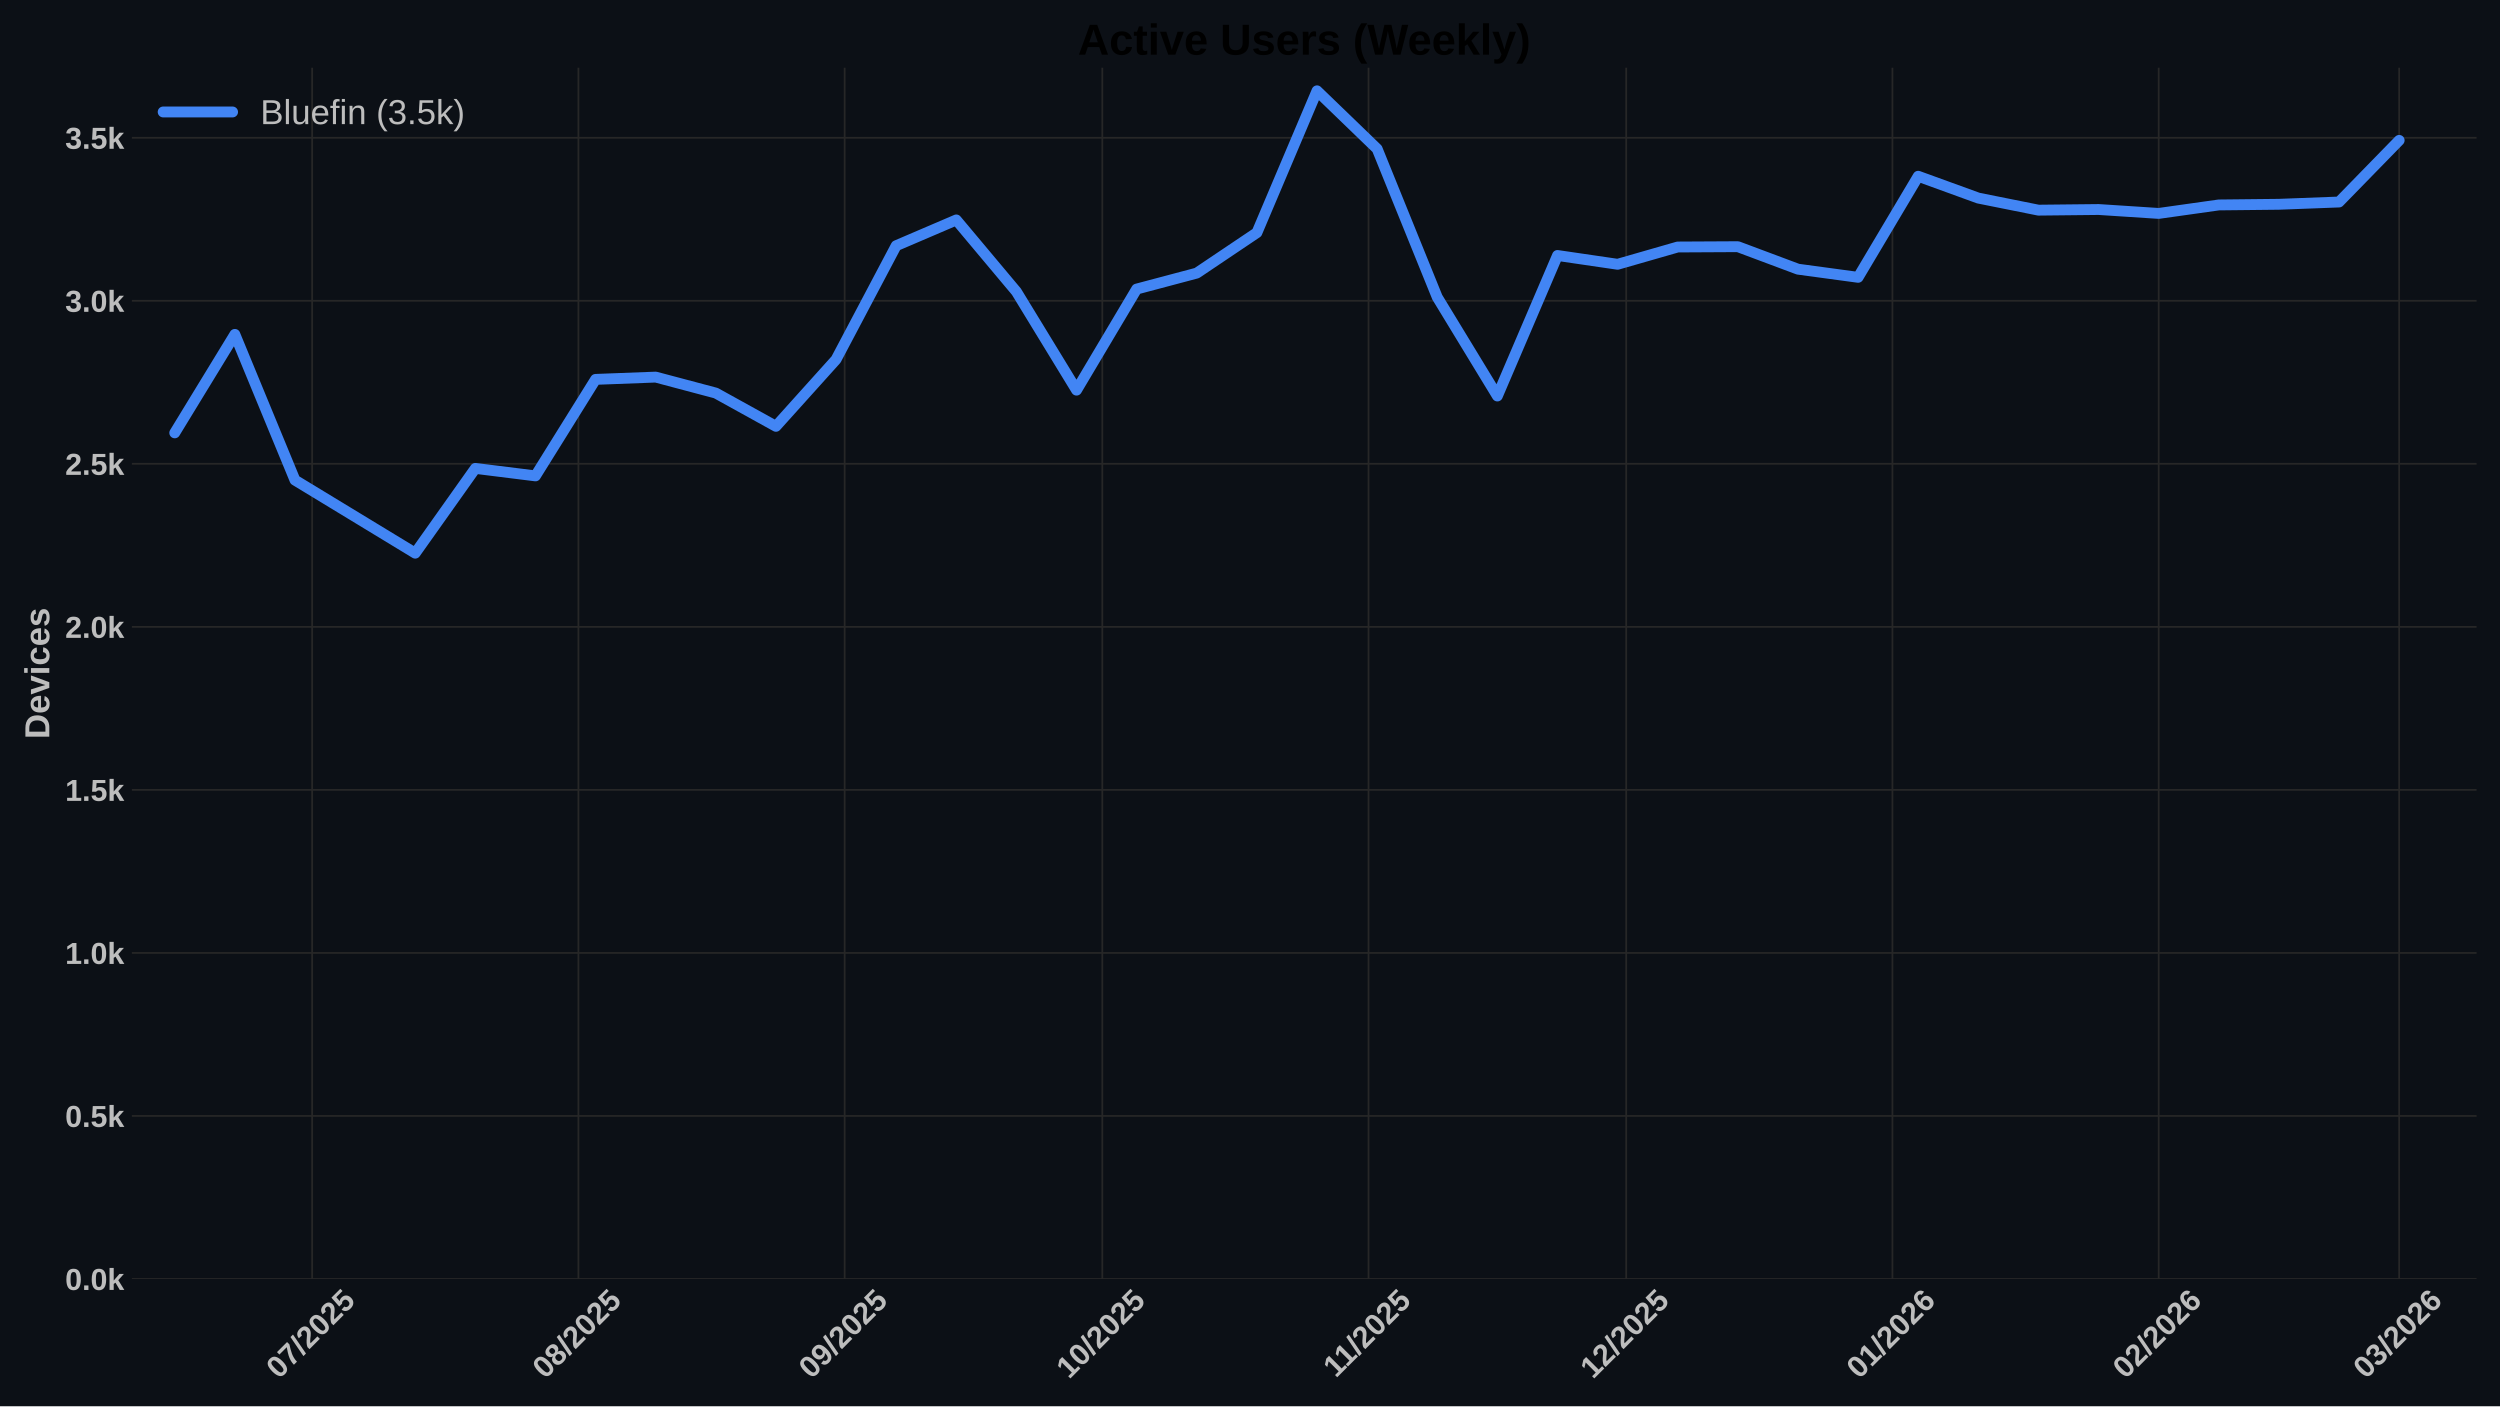
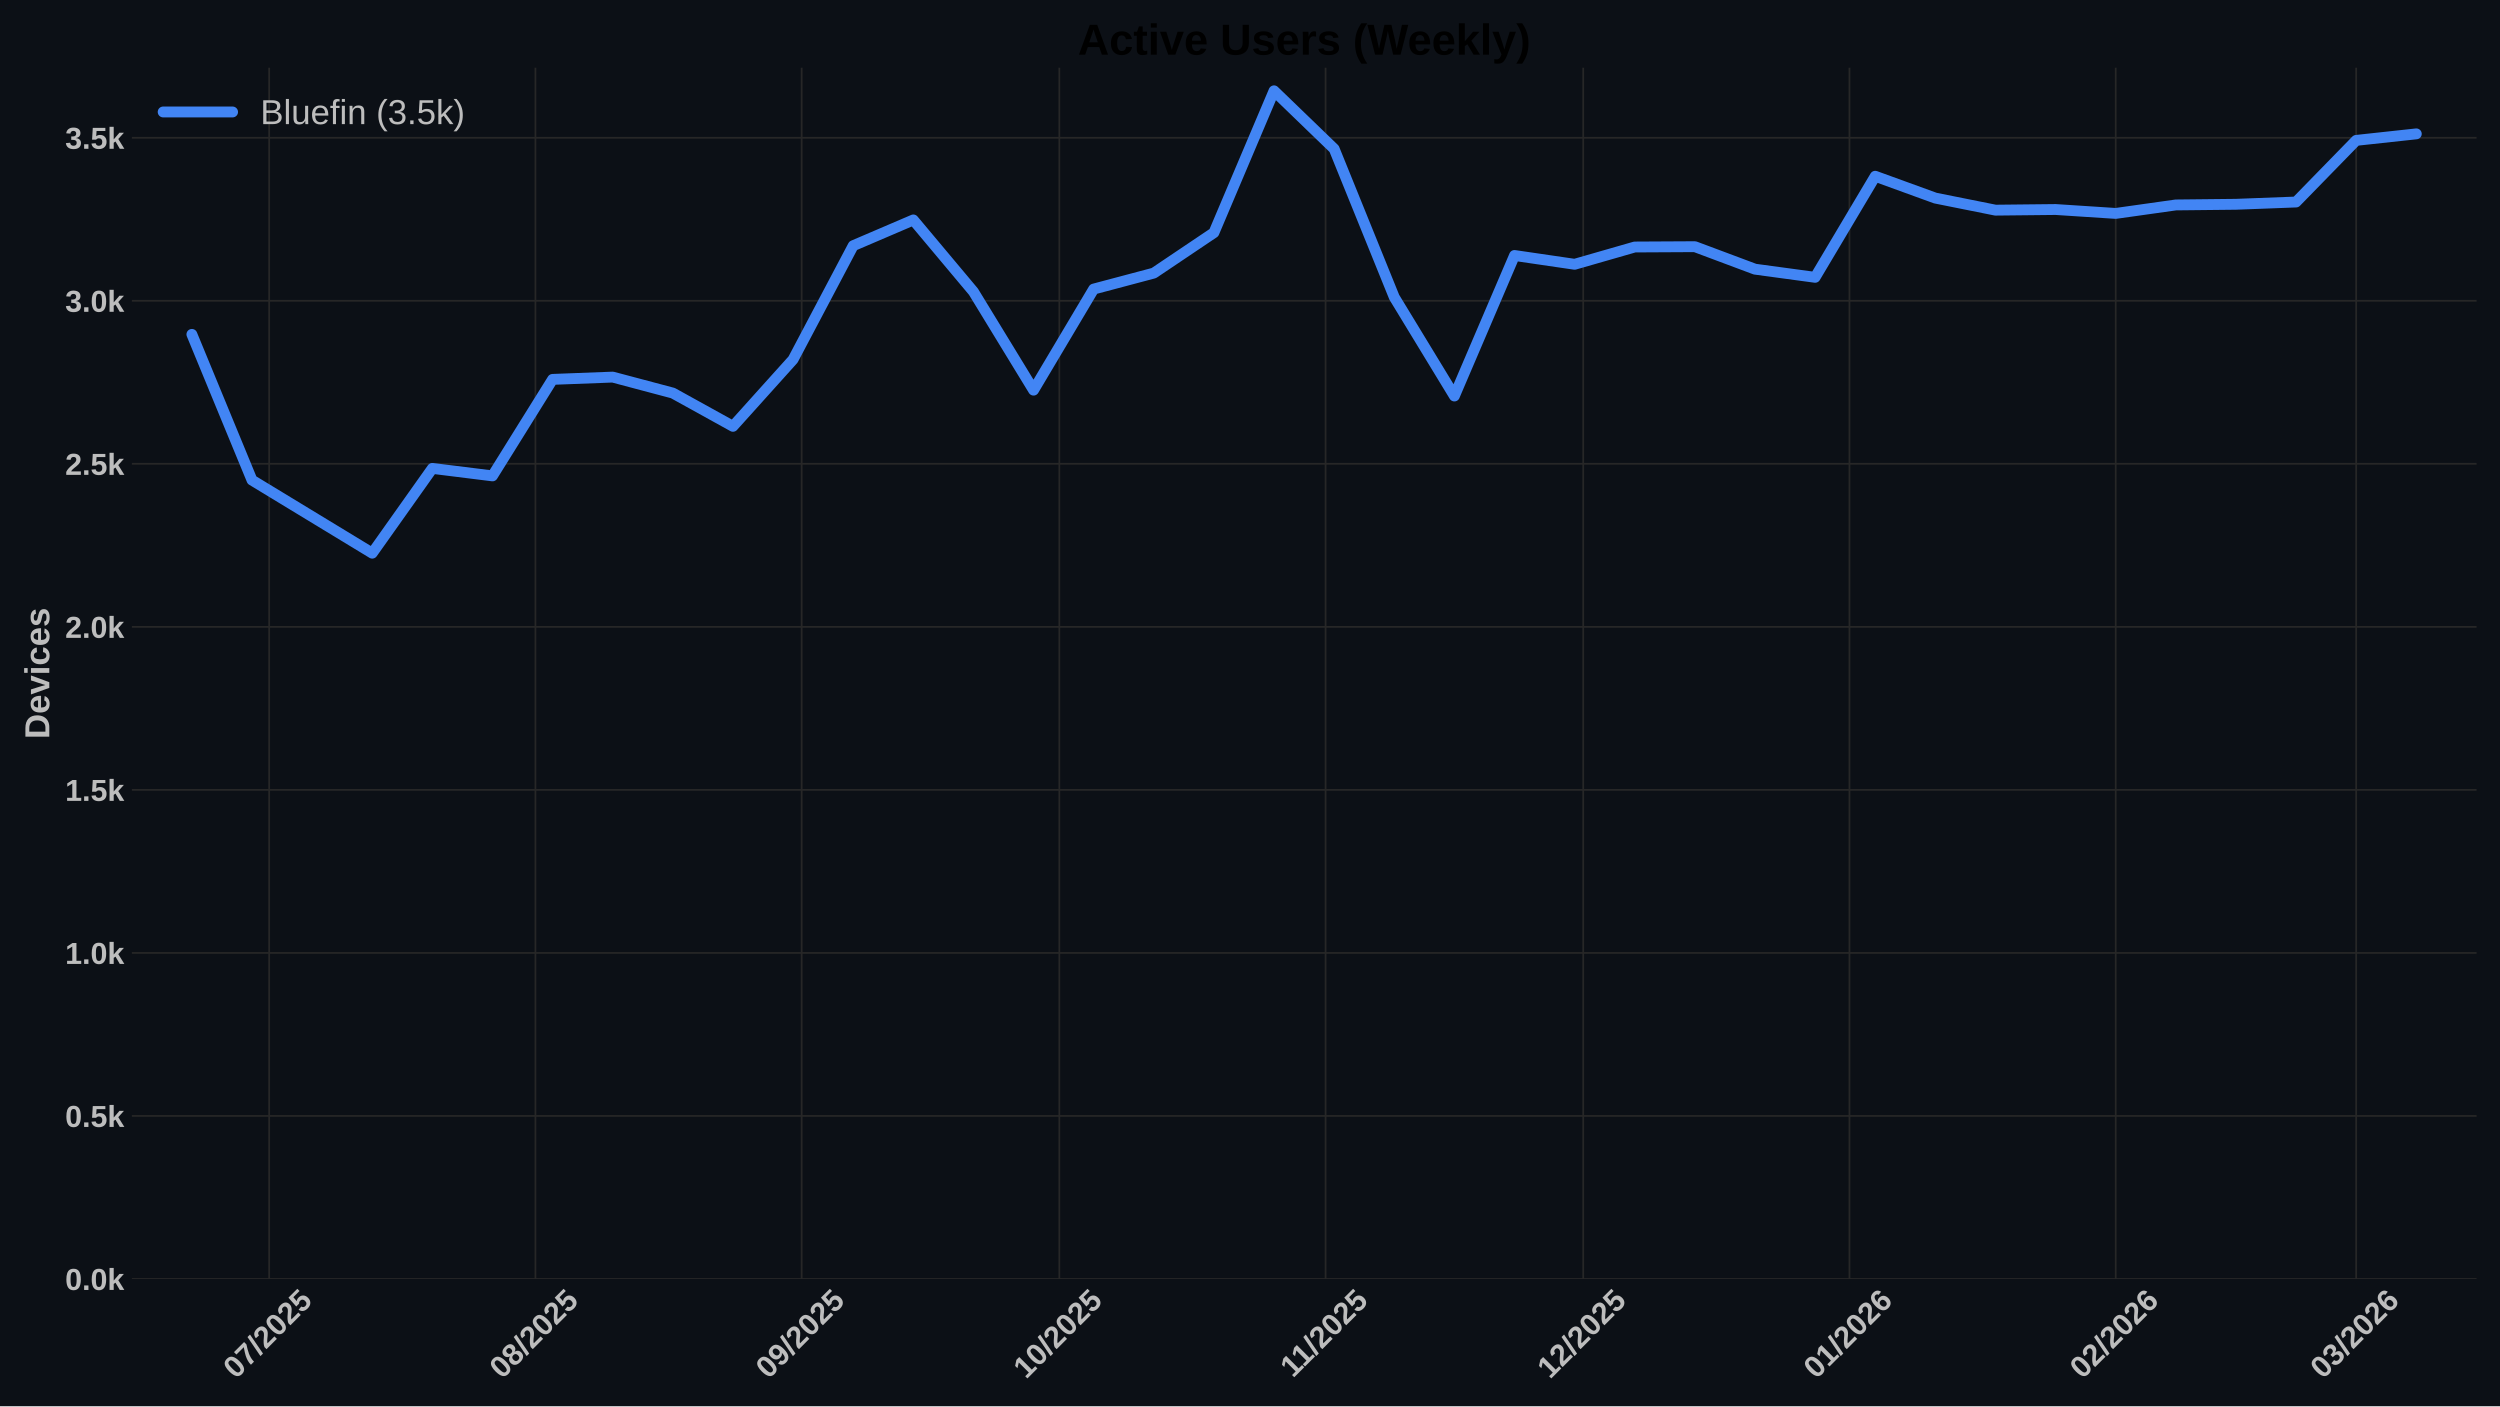
<svg xmlns="http://www.w3.org/2000/svg" xmlns:xlink="http://www.w3.org/1999/xlink" width="1152pt" height="648pt" viewBox="0 0 1152 648" version="1.1">
  <defs>
    <style type="text/css">*{stroke-linejoin: round; stroke-linecap: butt}</style>
  </defs>
  <g id="figure_1">
    <g id="patch_1">
      <path d="M 0 648  L 1152 648  L 1152 0  L 0 0  z " style="fill: #0c1016" />
    </g>
    <g id="axes_1">
      <g id="patch_2">
        <path d="M 60.78 589.343  L 1141.2 589.343  L 1141.2 31.2  L 60.78 31.2  z " style="fill: #0c1016" />
      </g>
      <g id="matplotlib.axis_1">
        <g id="xtick_1">
          <g id="line2d_1">
-             <path d="M 143.844 589.343  L 143.844 31.2  " clip-path="url(#pdfd3719b84)" style="fill: none; stroke: #272727; stroke-width: 0.8; stroke-linecap: round" />
+             <path d="M 124.038 589.343  L 124.038 31.2  " clip-path="url(#p59b6916ab7)" style="fill: none; stroke: #272727; stroke-width: 0.8; stroke-linecap: round" />
          </g>
          <g id="line2d_2" />
          <g id="text_1">
-             <g style="fill: #bdbdbd" transform="translate(128.5134 635.7977) rotate(-45) scale(0.14 -0.14)">
+             <g style="fill: #bdbdbd" transform="translate(108.7074 635.7977) rotate(-45) scale(0.14 -0.14)">
              <defs>
                <path id="LiberationSans-Bold-30" d="M 3297 2203  Q 3297 1088 2914 512  Q 2531 -63 1766 -63  Q 253 -63 253 2203  Q 253 2994 418 3494  Q 584 3994 915 4231  Q 1247 4469 1791 4469  Q 2572 4469 2934 3903  Q 3297 3338 3297 2203  z M 2416 2203  Q 2416 2813 2356 3150  Q 2297 3488 2165 3634  Q 2034 3781 1784 3781  Q 1519 3781 1383 3632  Q 1247 3484 1189 3148  Q 1131 2813 1131 2203  Q 1131 1600 1192 1261  Q 1253 922 1386 775  Q 1519 628 1772 628  Q 2022 628 2158 783  Q 2294 938 2355 1278  Q 2416 1619 2416 2203  z " transform="scale(0.015625)" />
                <path id="LiberationSans-Bold-37" d="M 3278 3706  Q 2981 3238 2717 2797  Q 2453 2356 2256 1911  Q 2059 1466 1945 995  Q 1831 525 1831 0  L 916 0  Q 916 550 1059 1064  Q 1203 1578 1475 2111  Q 1747 2644 2463 3681  L 275 3681  L 275 4403  L 3278 4403  L 3278 3706  z " transform="scale(0.015625)" />
                <path id="LiberationSans-Bold-2f" d="M 63 -128  L 972 4638  L 1716 4638  L 822 -128  L 63 -128  z " transform="scale(0.015625)" />
                <path id="LiberationSans-Bold-32" d="M 222 0  L 222 609  Q 394 988 711 1347  Q 1028 1706 1509 2097  Q 1972 2472 2158 2715  Q 2344 2959 2344 3194  Q 2344 3769 1766 3769  Q 1484 3769 1336 3617  Q 1188 3466 1144 3163  L 259 3213  Q 334 3825 717 4147  Q 1100 4469 1759 4469  Q 2472 4469 2853 4144  Q 3234 3819 3234 3231  Q 3234 2922 3112 2672  Q 2991 2422 2800 2211  Q 2609 2000 2376 1815  Q 2144 1631 1925 1456  Q 1706 1281 1526 1103  Q 1347 925 1259 722  L 3303 722  L 3303 0  L 222 0  z " transform="scale(0.015625)" />
                <path id="LiberationSans-Bold-35" d="M 3381 1466  Q 3381 766 2945 351  Q 2509 -63 1750 -63  Q 1088 -63 689 235  Q 291 534 197 1100  L 1075 1172  Q 1144 891 1319 762  Q 1494 634 1759 634  Q 2088 634 2283 843  Q 2478 1053 2478 1447  Q 2478 1794 2293 2001  Q 2109 2209 1778 2209  Q 1413 2209 1181 1925  L 325 1925  L 478 4403  L 3125 4403  L 3125 3750  L 1275 3750  L 1203 2638  Q 1522 2919 2000 2919  Q 2628 2919 3004 2528  Q 3381 2138 3381 1466  z " transform="scale(0.015625)" />
              </defs>
              <use xlink:href="#LiberationSans-Bold-30" />
              <use xlink:href="#LiberationSans-Bold-37" transform="translate(55.61523 0)" />
              <use xlink:href="#LiberationSans-Bold-2f" transform="translate(111.2305 0)" />
              <use xlink:href="#LiberationSans-Bold-32" transform="translate(139.0137 0)" />
              <use xlink:href="#LiberationSans-Bold-30" transform="translate(194.6289 0)" />
              <use xlink:href="#LiberationSans-Bold-32" transform="translate(250.2441 0)" />
              <use xlink:href="#LiberationSans-Bold-35" transform="translate(305.8594 0)" />
            </g>
          </g>
        </g>
        <g id="xtick_2">
          <g id="line2d_3">
-             <path d="M 266.529 589.343  L 266.529 31.2  " clip-path="url(#pdfd3719b84)" style="fill: none; stroke: #272727; stroke-width: 0.8; stroke-linecap: round" />
+             <path d="M 246.723 589.343  L 246.723 31.2  " clip-path="url(#p59b6916ab7)" style="fill: none; stroke: #272727; stroke-width: 0.8; stroke-linecap: round" />
          </g>
          <g id="line2d_4" />
          <g id="text_2">
-             <g style="fill: #bdbdbd" transform="translate(251.1984 635.7977) rotate(-45) scale(0.14 -0.14)">
+             <g style="fill: #bdbdbd" transform="translate(231.3924 635.7977) rotate(-45) scale(0.14 -0.14)">
              <defs>
                <path id="LiberationSans-Bold-38" d="M 3363 1241  Q 3363 622 2953 279  Q 2544 -63 1784 -63  Q 1031 -63 617 278  Q 203 619 203 1234  Q 203 1656 447 1945  Q 691 2234 1100 2303  L 1100 2316  Q 744 2394 525 2669  Q 306 2944 306 3303  Q 306 3844 689 4156  Q 1072 4469 1772 4469  Q 2488 4469 2870 4164  Q 3253 3859 3253 3297  Q 3253 2938 3036 2666  Q 2819 2394 2453 2322  L 2453 2309  Q 2878 2241 3120 1961  Q 3363 1681 3363 1241  z M 2350 3250  Q 2350 3563 2206 3708  Q 2063 3853 1772 3853  Q 1203 3853 1203 3250  Q 1203 2619 1778 2619  Q 2066 2619 2208 2766  Q 2350 2913 2350 3250  z M 2453 1313  Q 2453 2003 1766 2003  Q 1447 2003 1276 1822  Q 1106 1641 1106 1300  Q 1106 913 1275 734  Q 1444 556 1791 556  Q 2131 556 2292 734  Q 2453 913 2453 1313  z " transform="scale(0.015625)" />
              </defs>
              <use xlink:href="#LiberationSans-Bold-30" />
              <use xlink:href="#LiberationSans-Bold-38" transform="translate(55.61523 0)" />
              <use xlink:href="#LiberationSans-Bold-2f" transform="translate(111.2305 0)" />
              <use xlink:href="#LiberationSans-Bold-32" transform="translate(139.0137 0)" />
              <use xlink:href="#LiberationSans-Bold-30" transform="translate(194.6289 0)" />
              <use xlink:href="#LiberationSans-Bold-32" transform="translate(250.2441 0)" />
              <use xlink:href="#LiberationSans-Bold-35" transform="translate(305.8594 0)" />
            </g>
          </g>
        </g>
        <g id="xtick_3">
          <g id="line2d_5">
-             <path d="M 389.214 589.343  L 389.214 31.2  " clip-path="url(#pdfd3719b84)" style="fill: none; stroke: #272727; stroke-width: 0.8; stroke-linecap: round" />
+             <path d="M 369.408 589.343  L 369.408 31.2  " clip-path="url(#p59b6916ab7)" style="fill: none; stroke: #272727; stroke-width: 0.8; stroke-linecap: round" />
          </g>
          <g id="line2d_6" />
          <g id="text_3">
-             <g style="fill: #bdbdbd" transform="translate(373.8835 635.7977) rotate(-45) scale(0.14 -0.14)">
+             <g style="fill: #bdbdbd" transform="translate(354.0775 635.7977) rotate(-45) scale(0.14 -0.14)">
              <defs>
                <path id="LiberationSans-Bold-39" d="M 3322 2272  Q 3322 1100 2894 518  Q 2466 -63 1678 -63  Q 1097 -63 767 185  Q 438 434 300 972  L 1125 1088  Q 1247 628 1688 628  Q 2056 628 2254 981  Q 2453 1334 2459 2028  Q 2341 1794 2070 1661  Q 1800 1528 1488 1528  Q 906 1528 564 1923  Q 222 2319 222 2994  Q 222 3688 623 4078  Q 1025 4469 1759 4469  Q 2550 4469 2936 3920  Q 3322 3372 3322 2272  z M 2394 2888  Q 2394 3297 2214 3539  Q 2034 3781 1738 3781  Q 1447 3781 1280 3570  Q 1113 3359 1113 2988  Q 1113 2622 1278 2401  Q 1444 2181 1741 2181  Q 2022 2181 2208 2373  Q 2394 2566 2394 2888  z " transform="scale(0.015625)" />
              </defs>
              <use xlink:href="#LiberationSans-Bold-30" />
              <use xlink:href="#LiberationSans-Bold-39" transform="translate(55.61523 0)" />
              <use xlink:href="#LiberationSans-Bold-2f" transform="translate(111.2305 0)" />
              <use xlink:href="#LiberationSans-Bold-32" transform="translate(139.0137 0)" />
              <use xlink:href="#LiberationSans-Bold-30" transform="translate(194.6289 0)" />
              <use xlink:href="#LiberationSans-Bold-32" transform="translate(250.2441 0)" />
              <use xlink:href="#LiberationSans-Bold-35" transform="translate(305.8594 0)" />
            </g>
          </g>
        </g>
        <g id="xtick_4">
          <g id="line2d_7">
-             <path d="M 507.941 589.343  L 507.941 31.2  " clip-path="url(#pdfd3719b84)" style="fill: none; stroke: #272727; stroke-width: 0.8; stroke-linecap: round" />
+             <path d="M 488.135 589.343  L 488.135 31.2  " clip-path="url(#p59b6916ab7)" style="fill: none; stroke: #272727; stroke-width: 0.8; stroke-linecap: round" />
          </g>
          <g id="line2d_8" />
          <g id="text_4">
-             <g style="fill: #bdbdbd" transform="translate(492.611 635.7977) rotate(-45) scale(0.14 -0.14)">
+             <g style="fill: #bdbdbd" transform="translate(472.805 635.7977) rotate(-45) scale(0.14 -0.14)">
              <defs>
                <path id="LiberationSans-Bold-31" d="M 403 0  L 403 653  L 1494 653  L 1494 3656  L 438 2997  L 438 3688  L 1541 4403  L 2372 4403  L 2372 653  L 3381 653  L 3381 0  L 403 0  z " transform="scale(0.015625)" />
              </defs>
              <use xlink:href="#LiberationSans-Bold-31" />
              <use xlink:href="#LiberationSans-Bold-30" transform="translate(55.61523 0)" />
              <use xlink:href="#LiberationSans-Bold-2f" transform="translate(111.2305 0)" />
              <use xlink:href="#LiberationSans-Bold-32" transform="translate(139.0137 0)" />
              <use xlink:href="#LiberationSans-Bold-30" transform="translate(194.6289 0)" />
              <use xlink:href="#LiberationSans-Bold-32" transform="translate(250.2441 0)" />
              <use xlink:href="#LiberationSans-Bold-35" transform="translate(305.8594 0)" />
            </g>
          </g>
        </g>
        <g id="xtick_5">
          <g id="line2d_9">
-             <path d="M 630.626 589.343  L 630.626 31.2  " clip-path="url(#pdfd3719b84)" style="fill: none; stroke: #272727; stroke-width: 0.8; stroke-linecap: round" />
+             <path d="M 610.82 589.343  L 610.82 31.2  " clip-path="url(#p59b6916ab7)" style="fill: none; stroke: #272727; stroke-width: 0.8; stroke-linecap: round" />
          </g>
          <g id="line2d_10" />
          <g id="text_5">
-             <g style="fill: #bdbdbd" transform="translate(615.5683 635.2532) rotate(-45) scale(0.14 -0.14)">
+             <g style="fill: #bdbdbd" transform="translate(595.7622 635.2532) rotate(-45) scale(0.14 -0.14)">
              <use xlink:href="#LiberationSans-Bold-31" />
              <use xlink:href="#LiberationSans-Bold-31" transform="translate(50.11523 0)" />
              <use xlink:href="#LiberationSans-Bold-2f" transform="translate(105.7305 0)" />
              <use xlink:href="#LiberationSans-Bold-32" transform="translate(133.5137 0)" />
              <use xlink:href="#LiberationSans-Bold-30" transform="translate(189.1289 0)" />
              <use xlink:href="#LiberationSans-Bold-32" transform="translate(244.7441 0)" />
              <use xlink:href="#LiberationSans-Bold-35" transform="translate(300.3594 0)" />
            </g>
          </g>
        </g>
        <g id="xtick_6">
          <g id="line2d_11">
-             <path d="M 749.354 589.343  L 749.354 31.2  " clip-path="url(#pdfd3719b84)" style="fill: none; stroke: #272727; stroke-width: 0.8; stroke-linecap: round" />
+             <path d="M 729.548 589.343  L 729.548 31.2  " clip-path="url(#p59b6916ab7)" style="fill: none; stroke: #272727; stroke-width: 0.8; stroke-linecap: round" />
          </g>
          <g id="line2d_12" />
          <g id="text_6">
-             <g style="fill: #bdbdbd" transform="translate(734.0235 635.7977) rotate(-45) scale(0.14 -0.14)">
+             <g style="fill: #bdbdbd" transform="translate(714.2175 635.7977) rotate(-45) scale(0.14 -0.14)">
              <use xlink:href="#LiberationSans-Bold-31" />
              <use xlink:href="#LiberationSans-Bold-32" transform="translate(55.61523 0)" />
              <use xlink:href="#LiberationSans-Bold-2f" transform="translate(111.2305 0)" />
              <use xlink:href="#LiberationSans-Bold-32" transform="translate(139.0137 0)" />
              <use xlink:href="#LiberationSans-Bold-30" transform="translate(194.6289 0)" />
              <use xlink:href="#LiberationSans-Bold-32" transform="translate(250.2441 0)" />
              <use xlink:href="#LiberationSans-Bold-35" transform="translate(305.8594 0)" />
            </g>
          </g>
        </g>
        <g id="xtick_7">
          <g id="line2d_13">
-             <path d="M 872.039 589.343  L 872.039 31.2  " clip-path="url(#pdfd3719b84)" style="fill: none; stroke: #272727; stroke-width: 0.8; stroke-linecap: round" />
+             <path d="M 852.233 589.343  L 852.233 31.2  " clip-path="url(#p59b6916ab7)" style="fill: none; stroke: #272727; stroke-width: 0.8; stroke-linecap: round" />
          </g>
          <g id="line2d_14" />
          <g id="text_7">
-             <g style="fill: #bdbdbd" transform="translate(856.7085 635.7977) rotate(-45) scale(0.14 -0.14)">
+             <g style="fill: #bdbdbd" transform="translate(836.9025 635.7977) rotate(-45) scale(0.14 -0.14)">
              <defs>
                <path id="LiberationSans-Bold-36" d="M 3328 1441  Q 3328 738 2934 337  Q 2541 -63 1847 -63  Q 1069 -63 651 482  Q 234 1028 234 2100  Q 234 3278 657 3873  Q 1081 4469 1869 4469  Q 2428 4469 2751 4222  Q 3075 3975 3209 3456  L 2381 3341  Q 2263 3775 1850 3775  Q 1497 3775 1295 3422  Q 1094 3069 1094 2350  Q 1234 2584 1484 2709  Q 1734 2834 2050 2834  Q 2641 2834 2984 2459  Q 3328 2084 3328 1441  z M 2447 1416  Q 2447 1791 2273 1989  Q 2100 2188 1797 2188  Q 1506 2188 1331 2002  Q 1156 1816 1156 1509  Q 1156 1125 1339 873  Q 1522 622 1819 622  Q 2116 622 2281 833  Q 2447 1044 2447 1416  z " transform="scale(0.015625)" />
              </defs>
              <use xlink:href="#LiberationSans-Bold-30" />
              <use xlink:href="#LiberationSans-Bold-31" transform="translate(55.61523 0)" />
              <use xlink:href="#LiberationSans-Bold-2f" transform="translate(111.2305 0)" />
              <use xlink:href="#LiberationSans-Bold-32" transform="translate(139.0137 0)" />
              <use xlink:href="#LiberationSans-Bold-30" transform="translate(194.6289 0)" />
              <use xlink:href="#LiberationSans-Bold-32" transform="translate(250.2441 0)" />
              <use xlink:href="#LiberationSans-Bold-36" transform="translate(305.8594 0)" />
            </g>
          </g>
        </g>
        <g id="xtick_8">
          <g id="line2d_15">
-             <path d="M 994.724 589.343  L 994.724 31.2  " clip-path="url(#pdfd3719b84)" style="fill: none; stroke: #272727; stroke-width: 0.8; stroke-linecap: round" />
+             <path d="M 974.918 589.343  L 974.918 31.2  " clip-path="url(#p59b6916ab7)" style="fill: none; stroke: #272727; stroke-width: 0.8; stroke-linecap: round" />
          </g>
          <g id="line2d_16" />
          <g id="text_8">
-             <g style="fill: #bdbdbd" transform="translate(979.3936 635.7977) rotate(-45) scale(0.14 -0.14)">
+             <g style="fill: #bdbdbd" transform="translate(959.5876 635.7977) rotate(-45) scale(0.14 -0.14)">
              <use xlink:href="#LiberationSans-Bold-30" />
              <use xlink:href="#LiberationSans-Bold-32" transform="translate(55.61523 0)" />
              <use xlink:href="#LiberationSans-Bold-2f" transform="translate(111.2305 0)" />
              <use xlink:href="#LiberationSans-Bold-32" transform="translate(139.0137 0)" />
              <use xlink:href="#LiberationSans-Bold-30" transform="translate(194.6289 0)" />
              <use xlink:href="#LiberationSans-Bold-32" transform="translate(250.2441 0)" />
              <use xlink:href="#LiberationSans-Bold-36" transform="translate(305.8594 0)" />
            </g>
          </g>
        </g>
        <g id="xtick_9">
          <g id="line2d_17">
-             <path d="M 1105.536 589.343  L 1105.536 31.2  " clip-path="url(#pdfd3719b84)" style="fill: none; stroke: #272727; stroke-width: 0.8; stroke-linecap: round" />
+             <path d="M 1085.73 589.343  L 1085.73 31.2  " clip-path="url(#p59b6916ab7)" style="fill: none; stroke: #272727; stroke-width: 0.8; stroke-linecap: round" />
          </g>
          <g id="line2d_18" />
          <g id="text_9">
-             <g style="fill: #bdbdbd" transform="translate(1090.206 635.7977) rotate(-45) scale(0.14 -0.14)">
+             <g style="fill: #bdbdbd" transform="translate(1070.4 635.7977) rotate(-45) scale(0.14 -0.14)">
              <defs>
                <path id="LiberationSans-Bold-33" d="M 3328 1222  Q 3328 603 2922 265  Q 2516 -72 1766 -72  Q 1056 -72 637 254  Q 219 581 147 1197  L 1041 1275  Q 1125 641 1763 641  Q 2078 641 2253 797  Q 2428 953 2428 1275  Q 2428 1569 2215 1725  Q 2003 1881 1584 1881  L 1278 1881  L 1278 2591  L 1566 2591  Q 1944 2591 2134 2745  Q 2325 2900 2325 3188  Q 2325 3459 2173 3614  Q 2022 3769 1731 3769  Q 1459 3769 1292 3619  Q 1125 3469 1100 3194  L 222 3256  Q 291 3825 694 4147  Q 1097 4469 1747 4469  Q 2438 4469 2827 4158  Q 3216 3847 3216 3297  Q 3216 2884 2973 2618  Q 2731 2353 2275 2266  L 2275 2253  Q 2781 2194 3054 1920  Q 3328 1647 3328 1222  z " transform="scale(0.015625)" />
              </defs>
              <use xlink:href="#LiberationSans-Bold-30" />
              <use xlink:href="#LiberationSans-Bold-33" transform="translate(55.61523 0)" />
              <use xlink:href="#LiberationSans-Bold-2f" transform="translate(111.2305 0)" />
              <use xlink:href="#LiberationSans-Bold-32" transform="translate(139.0137 0)" />
              <use xlink:href="#LiberationSans-Bold-30" transform="translate(194.6289 0)" />
              <use xlink:href="#LiberationSans-Bold-32" transform="translate(250.2441 0)" />
              <use xlink:href="#LiberationSans-Bold-36" transform="translate(305.8594 0)" />
            </g>
          </g>
        </g>
      </g>
      <g id="matplotlib.axis_2">
        <g id="ytick_1">
          <g id="line2d_19">
-             <path d="M 60.78 589.343  L 1141.2 589.343  " clip-path="url(#pdfd3719b84)" style="fill: none; stroke: #272727; stroke-width: 0.8; stroke-linecap: round" />
+             <path d="M 60.78 589.343  L 1141.2 589.343  " clip-path="url(#p59b6916ab7)" style="fill: none; stroke: #272727; stroke-width: 0.8; stroke-linecap: round" />
          </g>
          <g id="line2d_20" />
          <g id="text_10">
            <g style="fill: #bdbdbd" transform="translate(30.03469 594.416) scale(0.14 -0.14)">
              <defs>
                <path id="LiberationSans-Bold-2e" d="M 434 0  L 434 953  L 1338 953  L 1338 0  L 434 0  z " transform="scale(0.015625)" />
                <path id="LiberationSans-Bold-6b" d="M 2606 0  L 1703 1531  L 1325 1269  L 1325 0  L 447 0  L 447 4638  L 1325 4638  L 1325 1981  L 2531 3381  L 3475 3381  L 2288 2063  L 3566 0  L 2606 0  z " transform="scale(0.015625)" />
              </defs>
              <use xlink:href="#LiberationSans-Bold-30" />
              <use xlink:href="#LiberationSans-Bold-2e" transform="translate(55.61523 0)" />
              <use xlink:href="#LiberationSans-Bold-30" transform="translate(83.39844 0)" />
              <use xlink:href="#LiberationSans-Bold-6b" transform="translate(139.0137 0)" />
            </g>
          </g>
        </g>
        <g id="ytick_2">
          <g id="line2d_21">
-             <path d="M 60.78 514.221  L 1141.2 514.221  " clip-path="url(#pdfd3719b84)" style="fill: none; stroke: #272727; stroke-width: 0.8; stroke-linecap: round" />
+             <path d="M 60.78 514.221  L 1141.2 514.221  " clip-path="url(#p59b6916ab7)" style="fill: none; stroke: #272727; stroke-width: 0.8; stroke-linecap: round" />
          </g>
          <g id="line2d_22" />
          <g id="text_11">
            <g style="fill: #bdbdbd" transform="translate(30.03469 519.2938) scale(0.14 -0.14)">
              <use xlink:href="#LiberationSans-Bold-30" />
              <use xlink:href="#LiberationSans-Bold-2e" transform="translate(55.61523 0)" />
              <use xlink:href="#LiberationSans-Bold-35" transform="translate(83.39844 0)" />
              <use xlink:href="#LiberationSans-Bold-6b" transform="translate(139.0137 0)" />
            </g>
          </g>
        </g>
        <g id="ytick_3">
          <g id="line2d_23">
-             <path d="M 60.78 439.099  L 1141.2 439.099  " clip-path="url(#pdfd3719b84)" style="fill: none; stroke: #272727; stroke-width: 0.8; stroke-linecap: round" />
+             <path d="M 60.78 439.099  L 1141.2 439.099  " clip-path="url(#p59b6916ab7)" style="fill: none; stroke: #272727; stroke-width: 0.8; stroke-linecap: round" />
          </g>
          <g id="line2d_24" />
          <g id="text_12">
            <g style="fill: #bdbdbd" transform="translate(30.03469 444.1715) scale(0.14 -0.14)">
              <use xlink:href="#LiberationSans-Bold-31" />
              <use xlink:href="#LiberationSans-Bold-2e" transform="translate(55.61523 0)" />
              <use xlink:href="#LiberationSans-Bold-30" transform="translate(83.39844 0)" />
              <use xlink:href="#LiberationSans-Bold-6b" transform="translate(139.0137 0)" />
            </g>
          </g>
        </g>
        <g id="ytick_4">
          <g id="line2d_25">
-             <path d="M 60.78 363.976  L 1141.2 363.976  " clip-path="url(#pdfd3719b84)" style="fill: none; stroke: #272727; stroke-width: 0.8; stroke-linecap: round" />
+             <path d="M 60.78 363.976  L 1141.2 363.976  " clip-path="url(#p59b6916ab7)" style="fill: none; stroke: #272727; stroke-width: 0.8; stroke-linecap: round" />
          </g>
          <g id="line2d_26" />
          <g id="text_13">
            <g style="fill: #bdbdbd" transform="translate(30.03469 369.0493) scale(0.14 -0.14)">
              <use xlink:href="#LiberationSans-Bold-31" />
              <use xlink:href="#LiberationSans-Bold-2e" transform="translate(55.61523 0)" />
              <use xlink:href="#LiberationSans-Bold-35" transform="translate(83.39844 0)" />
              <use xlink:href="#LiberationSans-Bold-6b" transform="translate(139.0137 0)" />
            </g>
          </g>
        </g>
        <g id="ytick_5">
          <g id="line2d_27">
-             <path d="M 60.78 288.854  L 1141.2 288.854  " clip-path="url(#pdfd3719b84)" style="fill: none; stroke: #272727; stroke-width: 0.8; stroke-linecap: round" />
+             <path d="M 60.78 288.854  L 1141.2 288.854  " clip-path="url(#p59b6916ab7)" style="fill: none; stroke: #272727; stroke-width: 0.8; stroke-linecap: round" />
          </g>
          <g id="line2d_28" />
          <g id="text_14">
            <g style="fill: #bdbdbd" transform="translate(30.03469 293.9271) scale(0.14 -0.14)">
              <use xlink:href="#LiberationSans-Bold-32" />
              <use xlink:href="#LiberationSans-Bold-2e" transform="translate(55.61523 0)" />
              <use xlink:href="#LiberationSans-Bold-30" transform="translate(83.39844 0)" />
              <use xlink:href="#LiberationSans-Bold-6b" transform="translate(139.0137 0)" />
            </g>
          </g>
        </g>
        <g id="ytick_6">
          <g id="line2d_29">
-             <path d="M 60.78 213.732  L 1141.2 213.732  " clip-path="url(#pdfd3719b84)" style="fill: none; stroke: #272727; stroke-width: 0.8; stroke-linecap: round" />
+             <path d="M 60.78 213.732  L 1141.2 213.732  " clip-path="url(#p59b6916ab7)" style="fill: none; stroke: #272727; stroke-width: 0.8; stroke-linecap: round" />
          </g>
          <g id="line2d_30" />
          <g id="text_15">
            <g style="fill: #bdbdbd" transform="translate(30.03469 218.8048) scale(0.14 -0.14)">
              <use xlink:href="#LiberationSans-Bold-32" />
              <use xlink:href="#LiberationSans-Bold-2e" transform="translate(55.61523 0)" />
              <use xlink:href="#LiberationSans-Bold-35" transform="translate(83.39844 0)" />
              <use xlink:href="#LiberationSans-Bold-6b" transform="translate(139.0137 0)" />
            </g>
          </g>
        </g>
        <g id="ytick_7">
          <g id="line2d_31">
-             <path d="M 60.78 138.61  L 1141.2 138.61  " clip-path="url(#pdfd3719b84)" style="fill: none; stroke: #272727; stroke-width: 0.8; stroke-linecap: round" />
+             <path d="M 60.78 138.61  L 1141.2 138.61  " clip-path="url(#p59b6916ab7)" style="fill: none; stroke: #272727; stroke-width: 0.8; stroke-linecap: round" />
          </g>
          <g id="line2d_32" />
          <g id="text_16" style="fill: #bdbdbd">
            <g style="fill: #bdbdbd" transform="translate(30.03469 143.6826) scale(0.14 -0.14)">
              <use xlink:href="#LiberationSans-Bold-33" />
              <use xlink:href="#LiberationSans-Bold-2e" transform="translate(55.61523 0)" />
              <use xlink:href="#LiberationSans-Bold-30" transform="translate(83.39844 0)" />
              <use xlink:href="#LiberationSans-Bold-6b" transform="translate(139.0137 0)" />
            </g>
          </g>
        </g>
        <g id="ytick_8">
          <g id="line2d_33">
-             <path d="M 60.78 63.488  L 1141.2 63.488  " clip-path="url(#pdfd3719b84)" style="fill: none; stroke: #272727; stroke-width: 0.8; stroke-linecap: round" />
+             <path d="M 60.78 63.488  L 1141.2 63.488  " clip-path="url(#p59b6916ab7)" style="fill: none; stroke: #272727; stroke-width: 0.8; stroke-linecap: round" />
          </g>
          <g id="line2d_34" />
          <g id="text_17">
            <g style="fill: #bdbdbd" transform="translate(30.03469 68.56035) scale(0.14 -0.14)">
              <use xlink:href="#LiberationSans-Bold-33" />
              <use xlink:href="#LiberationSans-Bold-2e" transform="translate(55.61523 0)" />
              <use xlink:href="#LiberationSans-Bold-35" transform="translate(83.39844 0)" />
              <use xlink:href="#LiberationSans-Bold-6b" transform="translate(139.0137 0)" />
            </g>
          </g>
        </g>
        <g id="text_18">
          <g style="fill: #bdbdbd" transform="translate(22.71469 340.5153) rotate(-90) scale(0.16 -0.16)">
            <defs>
              <path id="LiberationSans-Bold-44" d="M 4353 2234  Q 4353 1553 4086 1045  Q 3819 538 3330 269  Q 2841 0 2209 0  L 428 0  L 428 4403  L 2022 4403  Q 3134 4403 3743 3842  Q 4353 3281 4353 2234  z M 3425 2234  Q 3425 2944 3056 3317  Q 2688 3691 2003 3691  L 1350 3691  L 1350 713  L 2131 713  Q 2725 713 3075 1122  Q 3425 1531 3425 2234  z " transform="scale(0.015625)" />
              <path id="LiberationSans-Bold-65" d="M 1831 -63  Q 1069 -63 659 389  Q 250 841 250 1706  Q 250 2544 665 2994  Q 1081 3444 1844 3444  Q 2572 3444 2956 2961  Q 3341 2478 3341 1547  L 3341 1522  L 1172 1522  Q 1172 1028 1355 776  Q 1538 525 1875 525  Q 2341 525 2463 928  L 3291 856  Q 2931 -63 1831 -63  z M 1831 2891  Q 1522 2891 1355 2675  Q 1188 2459 1178 2072  L 2491 2072  Q 2466 2481 2294 2686  Q 2122 2891 1831 2891  z " transform="scale(0.015625)" />
              <path id="LiberationSans-Bold-76" d="M 2284 0  L 1234 0  L 25 3381  L 953 3381  L 1544 1491  Q 1591 1334 1766 709  Q 1797 838 1894 1159  Q 1991 1481 2613 3381  L 3531 3381  L 2284 0  z " transform="scale(0.015625)" />
              <path id="LiberationSans-Bold-69" d="M 447 3991  L 447 4638  L 1325 4638  L 1325 3991  L 447 3991  z M 447 0  L 447 3381  L 1325 3381  L 1325 0  L 447 0  z " transform="scale(0.015625)" />
              <path id="LiberationSans-Bold-63" d="M 1856 -63  Q 1088 -63 669 395  Q 250 853 250 1672  Q 250 2509 672 2976  Q 1094 3444 1869 3444  Q 2466 3444 2856 3144  Q 3247 2844 3347 2316  L 2463 2272  Q 2425 2531 2275 2686  Q 2125 2841 1850 2841  Q 1172 2841 1172 1706  Q 1172 538 1863 538  Q 2113 538 2281 695  Q 2450 853 2491 1166  L 3372 1125  Q 3325 778 3123 506  Q 2922 234 2594 85  Q 2266 -63 1856 -63  z " transform="scale(0.015625)" />
              <path id="LiberationSans-Bold-73" d="M 3297 988  Q 3297 497 2895 217  Q 2494 -63 1784 -63  Q 1088 -63 717 157  Q 347 378 225 844  L 997 959  Q 1063 719 1223 619  Q 1384 519 1784 519  Q 2153 519 2322 612  Q 2491 706 2491 906  Q 2491 1069 2355 1164  Q 2219 1259 1894 1325  Q 1150 1472 890 1598  Q 631 1725 495 1926  Q 359 2128 359 2422  Q 359 2906 732 3176  Q 1106 3447 1791 3447  Q 2394 3447 2761 3212  Q 3128 2978 3219 2534  L 2441 2453  Q 2403 2659 2256 2761  Q 2109 2863 1791 2863  Q 1478 2863 1322 2783  Q 1166 2703 1166 2516  Q 1166 2369 1286 2283  Q 1406 2197 1691 2141  Q 2088 2059 2395 1973  Q 2703 1888 2889 1769  Q 3075 1650 3186 1464  Q 3297 1278 3297 988  z " transform="scale(0.015625)" />
            </defs>
            <use xlink:href="#LiberationSans-Bold-44" />
            <use xlink:href="#LiberationSans-Bold-65" transform="translate(72.2168 0)" />
            <use xlink:href="#LiberationSans-Bold-76" transform="translate(127.832 0)" />
            <use xlink:href="#LiberationSans-Bold-69" transform="translate(183.4473 0)" />
            <use xlink:href="#LiberationSans-Bold-63" transform="translate(211.2305 0)" />
            <use xlink:href="#LiberationSans-Bold-65" transform="translate(266.8457 0)" />
            <use xlink:href="#LiberationSans-Bold-73" transform="translate(322.4609 0)" />
          </g>
        </g>
      </g>
      <g id="line2d_35">
-         <path d="M 80.522 199.459  L 108.225 154.085  L 135.929 221.244  L 191.335 254.899  L 219.038 215.835  L 246.741 219.291  L 274.444 174.819  L 302.147 173.767  L 329.85 181.129  L 357.553 196.454  L 385.256 165.654  L 412.959 113.218  L 440.662 101.349  L 468.365 134.403  L 496.069 179.777  L 523.772 133.201  L 551.475 125.839  L 579.178 107.209  L 606.881 41.852  L 634.584 68.596  L 662.287 136.957  L 689.99 182.481  L 717.693 117.726  L 745.396 121.782  L 773.099 113.819  L 800.802 113.669  L 828.505 124.036  L 856.209 127.792  L 883.912 81.216  L 911.615 91.283  L 939.318 96.842  L 967.021 96.541  L 994.724 98.344  L 1022.427 94.438  L 1050.13 94.137  L 1077.833 93.086  L 1105.536 64.689  " clip-path="url(#pdfd3719b84)" style="fill: none; stroke: #4285f4; stroke-width: 5; stroke-linecap: round" />
+         <path d="M 88.419 154.085  L 116.123 221.244  L 171.529 254.899  L 199.232 215.835  L 226.935 219.291  L 254.638 174.819  L 282.341 173.767  L 310.044 181.129  L 337.747 196.454  L 365.45 165.654  L 393.153 113.218  L 420.856 101.349  L 448.559 134.403  L 476.263 179.777  L 503.966 133.201  L 531.669 125.839  L 559.372 107.209  L 587.075 41.852  L 614.778 68.596  L 642.481 136.957  L 670.184 182.481  L 697.887 117.726  L 725.59 121.782  L 753.293 113.819  L 780.996 113.669  L 808.699 124.036  L 836.403 127.792  L 864.106 81.216  L 891.809 91.283  L 919.512 96.842  L 947.215 96.541  L 974.918 98.344  L 1002.621 94.438  L 1030.324 94.137  L 1058.027 93.086  L 1085.73 64.689  L 1113.433 61.685  " clip-path="url(#p59b6916ab7)" style="fill: none; stroke: #4285f4; stroke-width: 5; stroke-linecap: round" />
      </g>
      <g id="patch_3">
        <path d="M 60.78 589.343  L 60.78 31.2  " style="fill: none" />
      </g>
      <g id="patch_4">
        <path d="M 1141.2 589.343  L 1141.2 31.2  " style="fill: none" />
      </g>
      <g id="patch_5">
        <path d="M 60.78 589.343  L 1141.2 589.343  " style="fill: none" />
      </g>
      <g id="patch_6">
        <path d="M 60.78 31.2  L 1141.2 31.2  " style="fill: none" />
      </g>
      <g id="text_19">
        <g transform="translate(496.6791 25.2) scale(0.2 -0.2)">
          <defs>
            <path id="LiberationSans-Bold-41" d="M 3541 0  L 3150 1125  L 1472 1125  L 1081 0  L 159 0  L 1766 4403  L 2853 4403  L 4453 0  L 3541 0  z M 2309 3725  L 2291 3656  Q 2259 3544 2215 3400  Q 2172 3256 1678 1819  L 2944 1819  L 2509 3084  L 2375 3509  L 2309 3725  z " transform="scale(0.015625)" />
            <path id="LiberationSans-Bold-74" d="M 1313 -56  Q 925 -56 715 155  Q 506 366 506 794  L 506 2788  L 78 2788  L 78 3381  L 550 3381  L 825 4175  L 1375 4175  L 1375 3381  L 2016 3381  L 2016 2788  L 1375 2788  L 1375 1031  Q 1375 784 1469 667  Q 1563 550 1759 550  Q 1863 550 2053 594  L 2053 50  Q 1728 -56 1313 -56  z " transform="scale(0.015625)" />
            <path id="LiberationSans-Bold-20" transform="scale(0.015625)" />
            <path id="LiberationSans-Bold-55" d="M 2259 -63  Q 1350 -63 867 381  Q 384 825 384 1650  L 384 4403  L 1306 4403  L 1306 1722  Q 1306 1200 1554 929  Q 1803 659 2284 659  Q 2778 659 3043 942  Q 3309 1225 3309 1753  L 3309 4403  L 4231 4403  L 4231 1697  Q 4231 859 3714 398  Q 3197 -63 2259 -63  z " transform="scale(0.015625)" />
            <path id="LiberationSans-Bold-72" d="M 447 0  L 447 2588  Q 447 2866 439 3052  Q 431 3238 422 3381  L 1259 3381  Q 1269 3325 1284 3039  Q 1300 2753 1300 2659  L 1313 2659  Q 1441 3016 1541 3161  Q 1641 3306 1778 3376  Q 1916 3447 2122 3447  Q 2291 3447 2394 3400  L 2394 2666  Q 2181 2713 2019 2713  Q 1691 2713 1508 2447  Q 1325 2181 1325 1659  L 1325 0  L 447 0  z " transform="scale(0.015625)" />
            <path id="LiberationSans-Bold-28" d="M 1247 -1328  Q 756 -622 537 81  Q 319 784 319 1659  Q 319 2531 537 3232  Q 756 3934 1247 4638  L 2125 4638  Q 1631 3925 1407 3219  Q 1184 2513 1184 1656  Q 1184 803 1406 101  Q 1628 -600 2125 -1328  L 1247 -1328  z " transform="scale(0.015625)" />
            <path id="LiberationSans-Bold-57" d="M 4897 0  L 3803 0  L 3206 2547  Q 3097 2997 3022 3488  Q 2947 3078 2900 2864  Q 2853 2650 2234 0  L 1141 0  L 6 4403  L 941 4403  L 1578 1559  L 1722 872  Q 1809 1306 1892 1701  Q 1975 2097 2516 4403  L 3547 4403  L 4103 2059  Q 4169 1797 4325 872  L 4403 1234  L 4569 1953  L 5100 4403  L 6034 4403  L 4897 0  z " transform="scale(0.015625)" />
            <path id="LiberationSans-Bold-6c" d="M 447 0  L 447 4638  L 1325 4638  L 1325 0  L 447 0  z " transform="scale(0.015625)" />
            <path id="LiberationSans-Bold-79" d="M 884 -1328  Q 569 -1328 331 -1288  L 331 -663  Q 497 -688 634 -688  Q 822 -688 945 -628  Q 1069 -569 1167 -431  Q 1266 -294 1388 34  L 50 3381  L 978 3381  L 1509 1797  Q 1634 1456 1825 753  L 1903 1050  L 2106 1784  L 2606 3381  L 3525 3381  L 2188 -178  Q 1919 -828 1630 -1078  Q 1341 -1328 884 -1328  z " transform="scale(0.015625)" />
            <path id="LiberationSans-Bold-29" d="M 6 -1328  Q 506 -597 726 101  Q 947 800 947 1656  Q 947 2516 722 3223  Q 497 3931 6 4638  L 884 4638  Q 1378 3928 1595 3225  Q 1813 2522 1813 1659  Q 1813 791 1595 87  Q 1378 -616 884 -1328  L 6 -1328  z " transform="scale(0.015625)" />
          </defs>
          <use xlink:href="#LiberationSans-Bold-41" />
          <use xlink:href="#LiberationSans-Bold-63" transform="translate(72.2168 0)" />
          <use xlink:href="#LiberationSans-Bold-74" transform="translate(127.832 0)" />
          <use xlink:href="#LiberationSans-Bold-69" transform="translate(161.1328 0)" />
          <use xlink:href="#LiberationSans-Bold-76" transform="translate(188.916 0)" />
          <use xlink:href="#LiberationSans-Bold-65" transform="translate(244.5312 0)" />
          <use xlink:href="#LiberationSans-Bold-20" transform="translate(300.1465 0)" />
          <use xlink:href="#LiberationSans-Bold-55" transform="translate(327.9297 0)" />
          <use xlink:href="#LiberationSans-Bold-73" transform="translate(400.1465 0)" />
          <use xlink:href="#LiberationSans-Bold-65" transform="translate(455.7617 0)" />
          <use xlink:href="#LiberationSans-Bold-72" transform="translate(511.377 0)" />
          <use xlink:href="#LiberationSans-Bold-73" transform="translate(550.293 0)" />
          <use xlink:href="#LiberationSans-Bold-20" transform="translate(605.9082 0)" />
          <use xlink:href="#LiberationSans-Bold-28" transform="translate(633.6914 0)" />
          <use xlink:href="#LiberationSans-Bold-57" transform="translate(666.9922 0)" />
          <use xlink:href="#LiberationSans-Bold-65" transform="translate(759.627 0)" />
          <use xlink:href="#LiberationSans-Bold-65" transform="translate(815.2422 0)" />
          <use xlink:href="#LiberationSans-Bold-6b" transform="translate(870.8574 0)" />
          <use xlink:href="#LiberationSans-Bold-6c" transform="translate(926.4727 0)" />
          <use xlink:href="#LiberationSans-Bold-79" transform="translate(954.2559 0)" />
          <use xlink:href="#LiberationSans-Bold-29" transform="translate(1009.871 0)" />
        </g>
      </g>
      <g id="legend_1">
        <g id="line2d_36">
          <path d="M 75.18 51.595  L 91.18 51.595  L 107.18 51.595  " style="fill: none; stroke: #4285f4; stroke-width: 5; stroke-linecap: round" />
        </g>
        <g id="text_20">
          <g style="fill: #bdbdbd" transform="translate(119.98 57.195) scale(0.16 -0.16)">
            <defs>
              <path id="LiberationSans-42" d="M 3931 1241  Q 3931 653 3503 326  Q 3075 0 2313 0  L 525 0  L 525 4403  L 2125 4403  Q 3675 4403 3675 3334  Q 3675 2944 3456 2678  Q 3238 2413 2838 2322  Q 3363 2259 3647 1970  Q 3931 1681 3931 1241  z M 3075 3263  Q 3075 3619 2831 3772  Q 2588 3925 2125 3925  L 1122 3925  L 1122 2531  L 2125 2531  Q 2603 2531 2839 2711  Q 3075 2891 3075 3263  z M 3328 1288  Q 3328 2066 2234 2066  L 1122 2066  L 1122 478  L 2281 478  Q 2828 478 3078 681  Q 3328 884 3328 1288  z " transform="scale(0.015625)" />
              <path id="LiberationSans-6c" d="M 431 0  L 431 4638  L 994 4638  L 994 0  L 431 0  z " transform="scale(0.015625)" />
              <path id="LiberationSans-75" d="M 981 3381  L 981 1238  Q 981 903 1047 718  Q 1113 534 1256 453  Q 1400 372 1678 372  Q 2084 372 2318 650  Q 2553 928 2553 1422  L 2553 3381  L 3116 3381  L 3116 722  Q 3116 131 3134 0  L 2603 0  Q 2600 16 2597 84  Q 2594 153 2589 242  Q 2584 331 2578 578  L 2569 578  Q 2375 228 2120 82  Q 1866 -63 1488 -63  Q 931 -63 673 214  Q 416 491 416 1128  L 416 3381  L 981 3381  z " transform="scale(0.015625)" />
              <path id="LiberationSans-65" d="M 863 1572  Q 863 991 1103 675  Q 1344 359 1806 359  Q 2172 359 2392 506  Q 2613 653 2691 878  L 3184 738  Q 2881 -63 1806 -63  Q 1056 -63 664 384  Q 272 831 272 1713  Q 272 2550 664 2997  Q 1056 3444 1784 3444  Q 3275 3444 3275 1647  L 3275 1572  L 863 1572  z M 2694 2003  Q 2647 2538 2422 2783  Q 2197 3028 1775 3028  Q 1366 3028 1127 2754  Q 888 2481 869 2003  L 2694 2003  z " transform="scale(0.015625)" />
              <path id="LiberationSans-66" d="M 1128 2972  L 1128 0  L 566 0  L 566 2972  L 91 2972  L 91 3381  L 566 3381  L 566 3763  Q 566 4225 769 4428  Q 972 4631 1391 4631  Q 1625 4631 1788 4594  L 1788 4166  Q 1647 4191 1538 4191  Q 1322 4191 1225 4081  Q 1128 3972 1128 3684  L 1128 3381  L 1788 3381  L 1788 2972  L 1128 2972  z " transform="scale(0.015625)" />
              <path id="LiberationSans-69" d="M 428 4100  L 428 4638  L 991 4638  L 991 4100  L 428 4100  z M 428 0  L 428 3381  L 991 3381  L 991 0  L 428 0  z " transform="scale(0.015625)" />
              <path id="LiberationSans-6e" d="M 2578 0  L 2578 2144  Q 2578 2478 2512 2662  Q 2447 2847 2303 2928  Q 2159 3009 1881 3009  Q 1475 3009 1240 2731  Q 1006 2453 1006 1959  L 1006 0  L 444 0  L 444 2659  Q 444 3250 425 3381  L 956 3381  Q 959 3366 962 3297  Q 966 3228 970 3139  Q 975 3050 981 2803  L 991 2803  Q 1184 3153 1439 3298  Q 1694 3444 2072 3444  Q 2628 3444 2886 3167  Q 3144 2891 3144 2253  L 3144 0  L 2578 0  z " transform="scale(0.015625)" />
              <path id="LiberationSans-20" transform="scale(0.015625)" />
              <path id="LiberationSans-28" d="M 397 1663  Q 397 2566 680 3284  Q 963 4003 1550 4638  L 2094 4638  Q 1509 3988 1236 3256  Q 963 2525 963 1656  Q 963 791 1233 62  Q 1503 -666 2094 -1325  L 1550 -1325  Q 959 -688 678 32  Q 397 753 397 1650  L 397 1663  z " transform="scale(0.015625)" />
              <path id="LiberationSans-33" d="M 3278 1216  Q 3278 606 2890 271  Q 2503 -63 1784 -63  Q 1116 -63 717 239  Q 319 541 244 1131  L 825 1184  Q 938 403 1784 403  Q 2209 403 2451 612  Q 2694 822 2694 1234  Q 2694 1594 2417 1795  Q 2141 1997 1619 1997  L 1300 1997  L 1300 2484  L 1606 2484  Q 2069 2484 2323 2686  Q 2578 2888 2578 3244  Q 2578 3597 2370 3801  Q 2163 4006 1753 4006  Q 1381 4006 1151 3815  Q 922 3625 884 3278  L 319 3322  Q 381 3863 767 4166  Q 1153 4469 1759 4469  Q 2422 4469 2789 4161  Q 3156 3853 3156 3303  Q 3156 2881 2920 2617  Q 2684 2353 2234 2259  L 2234 2247  Q 2728 2194 3003 1916  Q 3278 1638 3278 1216  z " transform="scale(0.015625)" />
              <path id="LiberationSans-2e" d="M 584 0  L 584 684  L 1194 684  L 1194 0  L 584 0  z " transform="scale(0.015625)" />
              <path id="LiberationSans-35" d="M 3291 1434  Q 3291 738 2877 337  Q 2463 -63 1728 -63  Q 1113 -63 734 206  Q 356 475 256 984  L 825 1050  Q 1003 397 1741 397  Q 2194 397 2450 670  Q 2706 944 2706 1422  Q 2706 1838 2448 2094  Q 2191 2350 1753 2350  Q 1525 2350 1328 2278  Q 1131 2206 934 2034  L 384 2034  L 531 4403  L 3034 4403  L 3034 3925  L 1044 3925  L 959 2528  Q 1325 2809 1869 2809  Q 2519 2809 2905 2428  Q 3291 2047 3291 1434  z " transform="scale(0.015625)" />
              <path id="LiberationSans-6b" d="M 2550 0  L 1406 1544  L 994 1203  L 994 0  L 431 0  L 431 4638  L 994 4638  L 994 1741  L 2478 3381  L 3138 3381  L 1766 1928  L 3209 0  L 2550 0  z " transform="scale(0.015625)" />
              <path id="LiberationSans-29" d="M 1734 1650  Q 1734 747 1451 28  Q 1169 -691 581 -1325  L 38 -1325  Q 625 -669 897 57  Q 1169 784 1169 1656  Q 1169 2528 895 3256  Q 622 3984 38 4638  L 581 4638  Q 1172 4000 1453 3279  Q 1734 2559 1734 1663  L 1734 1650  z " transform="scale(0.015625)" />
            </defs>
            <use xlink:href="#LiberationSans-42" />
            <use xlink:href="#LiberationSans-6c" transform="translate(66.69922 0)" />
            <use xlink:href="#LiberationSans-75" transform="translate(88.91602 0)" />
            <use xlink:href="#LiberationSans-65" transform="translate(144.5312 0)" />
            <use xlink:href="#LiberationSans-66" transform="translate(200.1465 0)" />
            <use xlink:href="#LiberationSans-69" transform="translate(227.9297 0)" />
            <use xlink:href="#LiberationSans-6e" transform="translate(250.1465 0)" />
            <use xlink:href="#LiberationSans-20" transform="translate(305.7617 0)" />
            <use xlink:href="#LiberationSans-28" transform="translate(333.5449 0)" />
            <use xlink:href="#LiberationSans-33" transform="translate(366.8457 0)" />
            <use xlink:href="#LiberationSans-2e" transform="translate(422.4609 0)" />
            <use xlink:href="#LiberationSans-35" transform="translate(450.2441 0)" />
            <use xlink:href="#LiberationSans-6b" transform="translate(505.8594 0)" />
            <use xlink:href="#LiberationSans-29" transform="translate(555.8594 0)" />
          </g>
        </g>
      </g>
    </g>
  </g>
  <defs>
-     <clipPath id="pdfd3719b84">
+     <clipPath id="p59b6916ab7">
      <rect x="60.78" y="31.2" width="1080.42" height="558.143" />
    </clipPath>
  </defs>
</svg>
